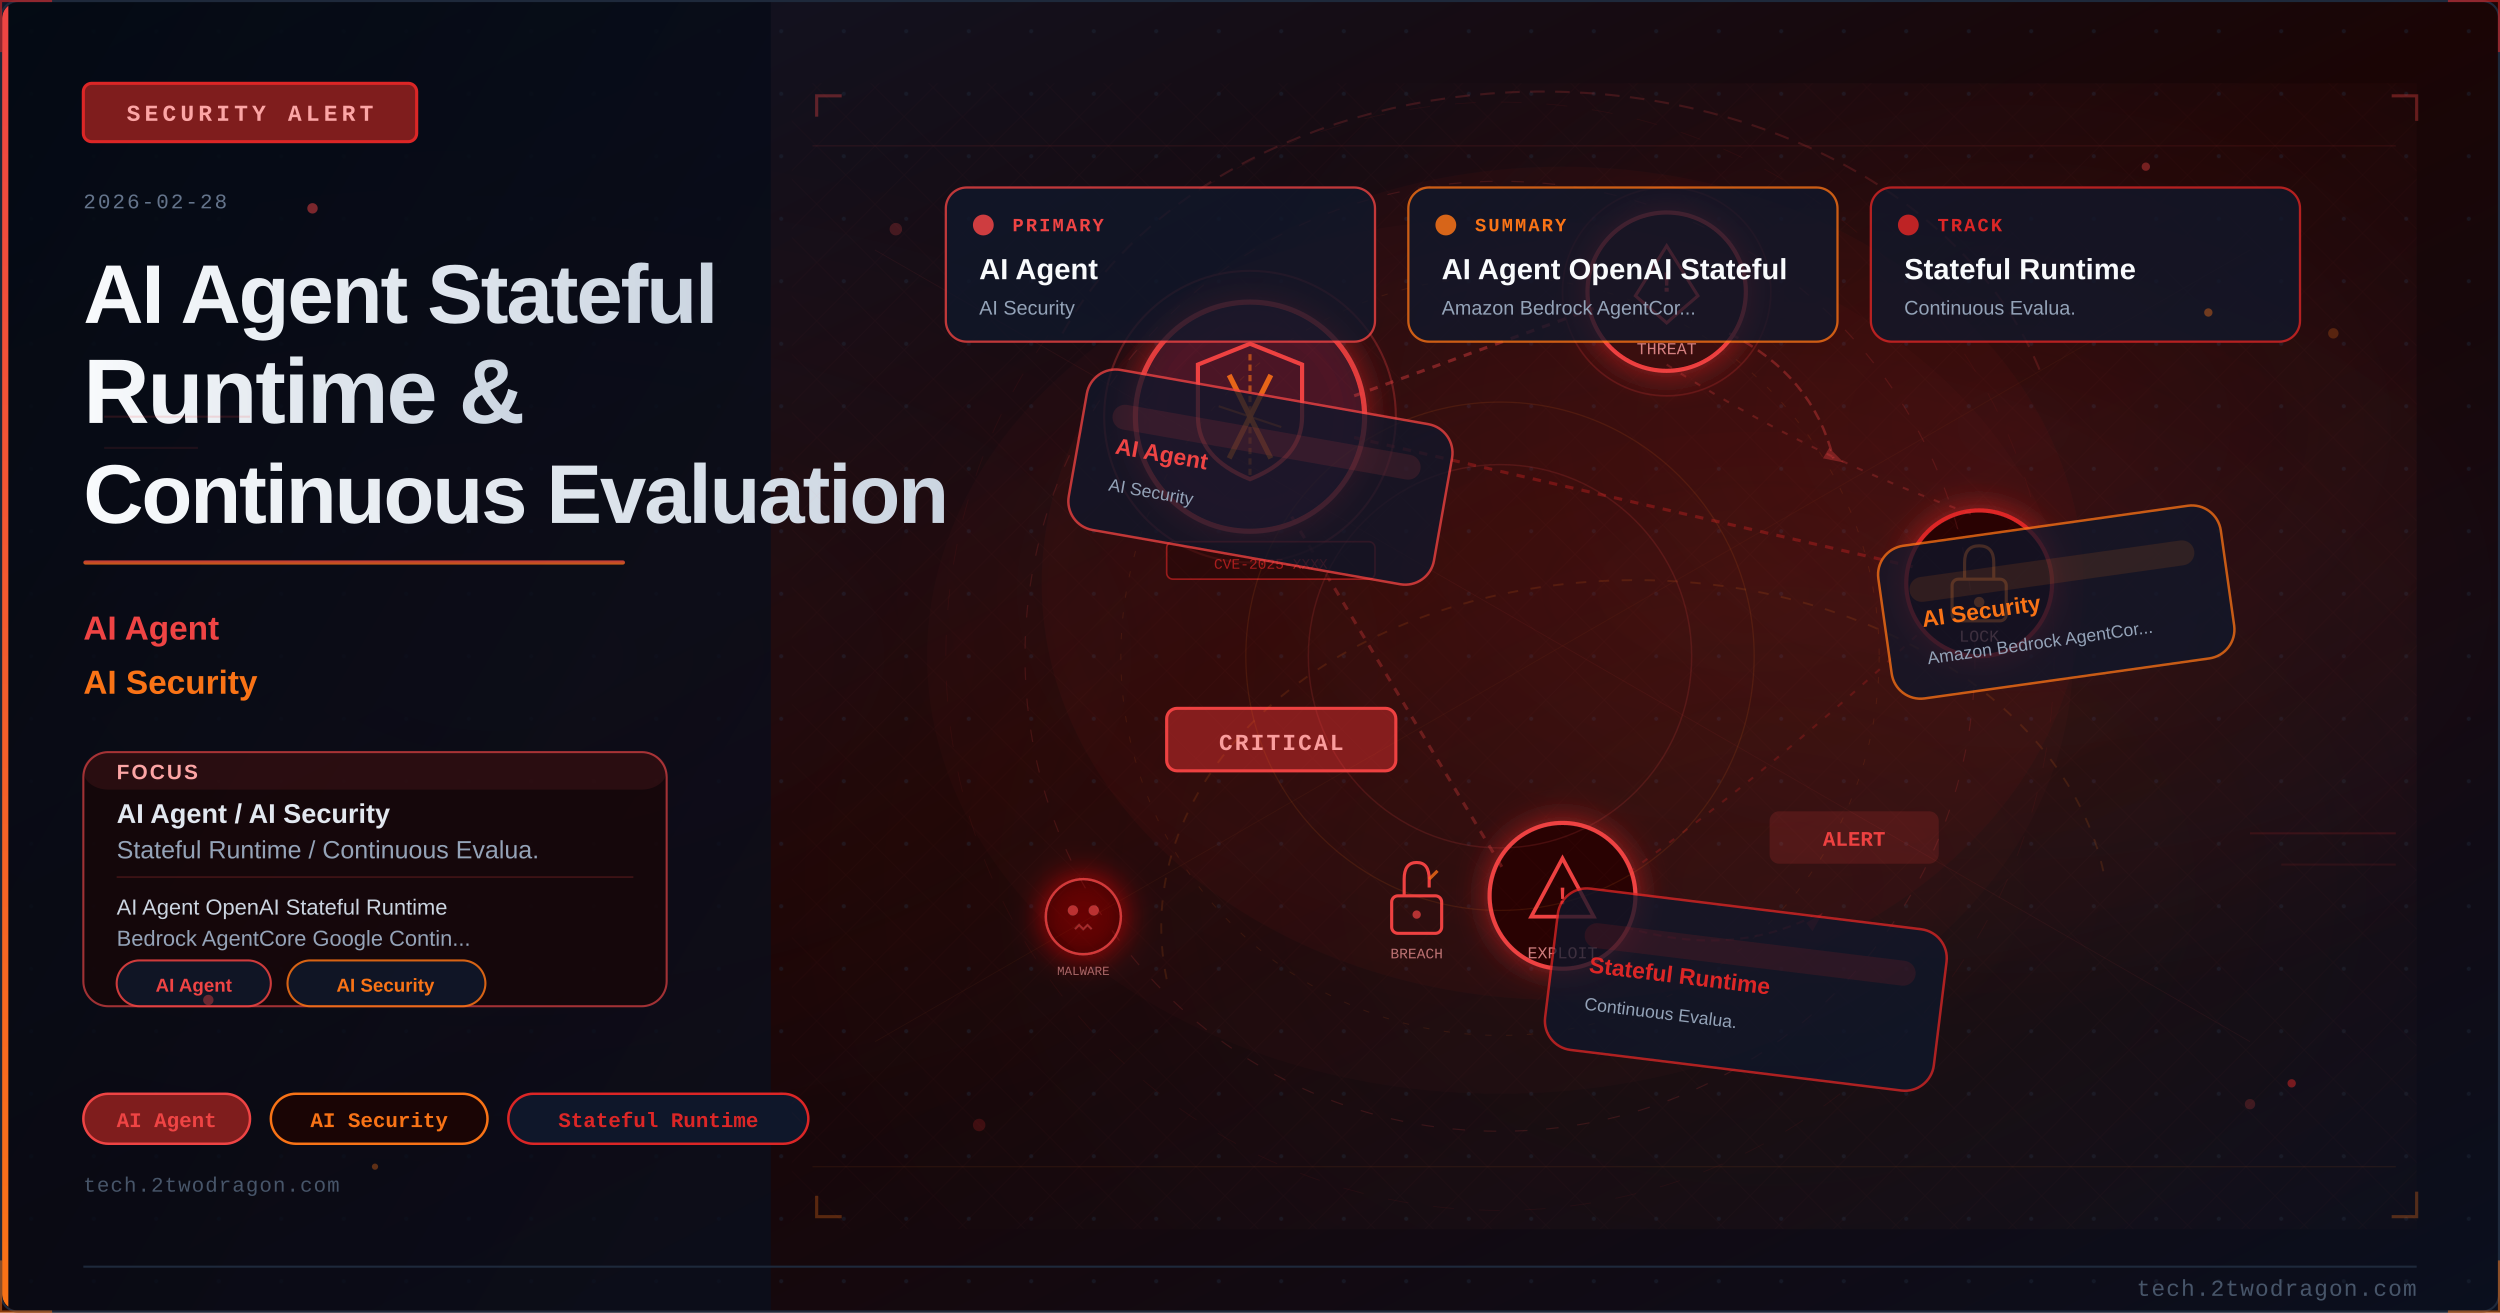
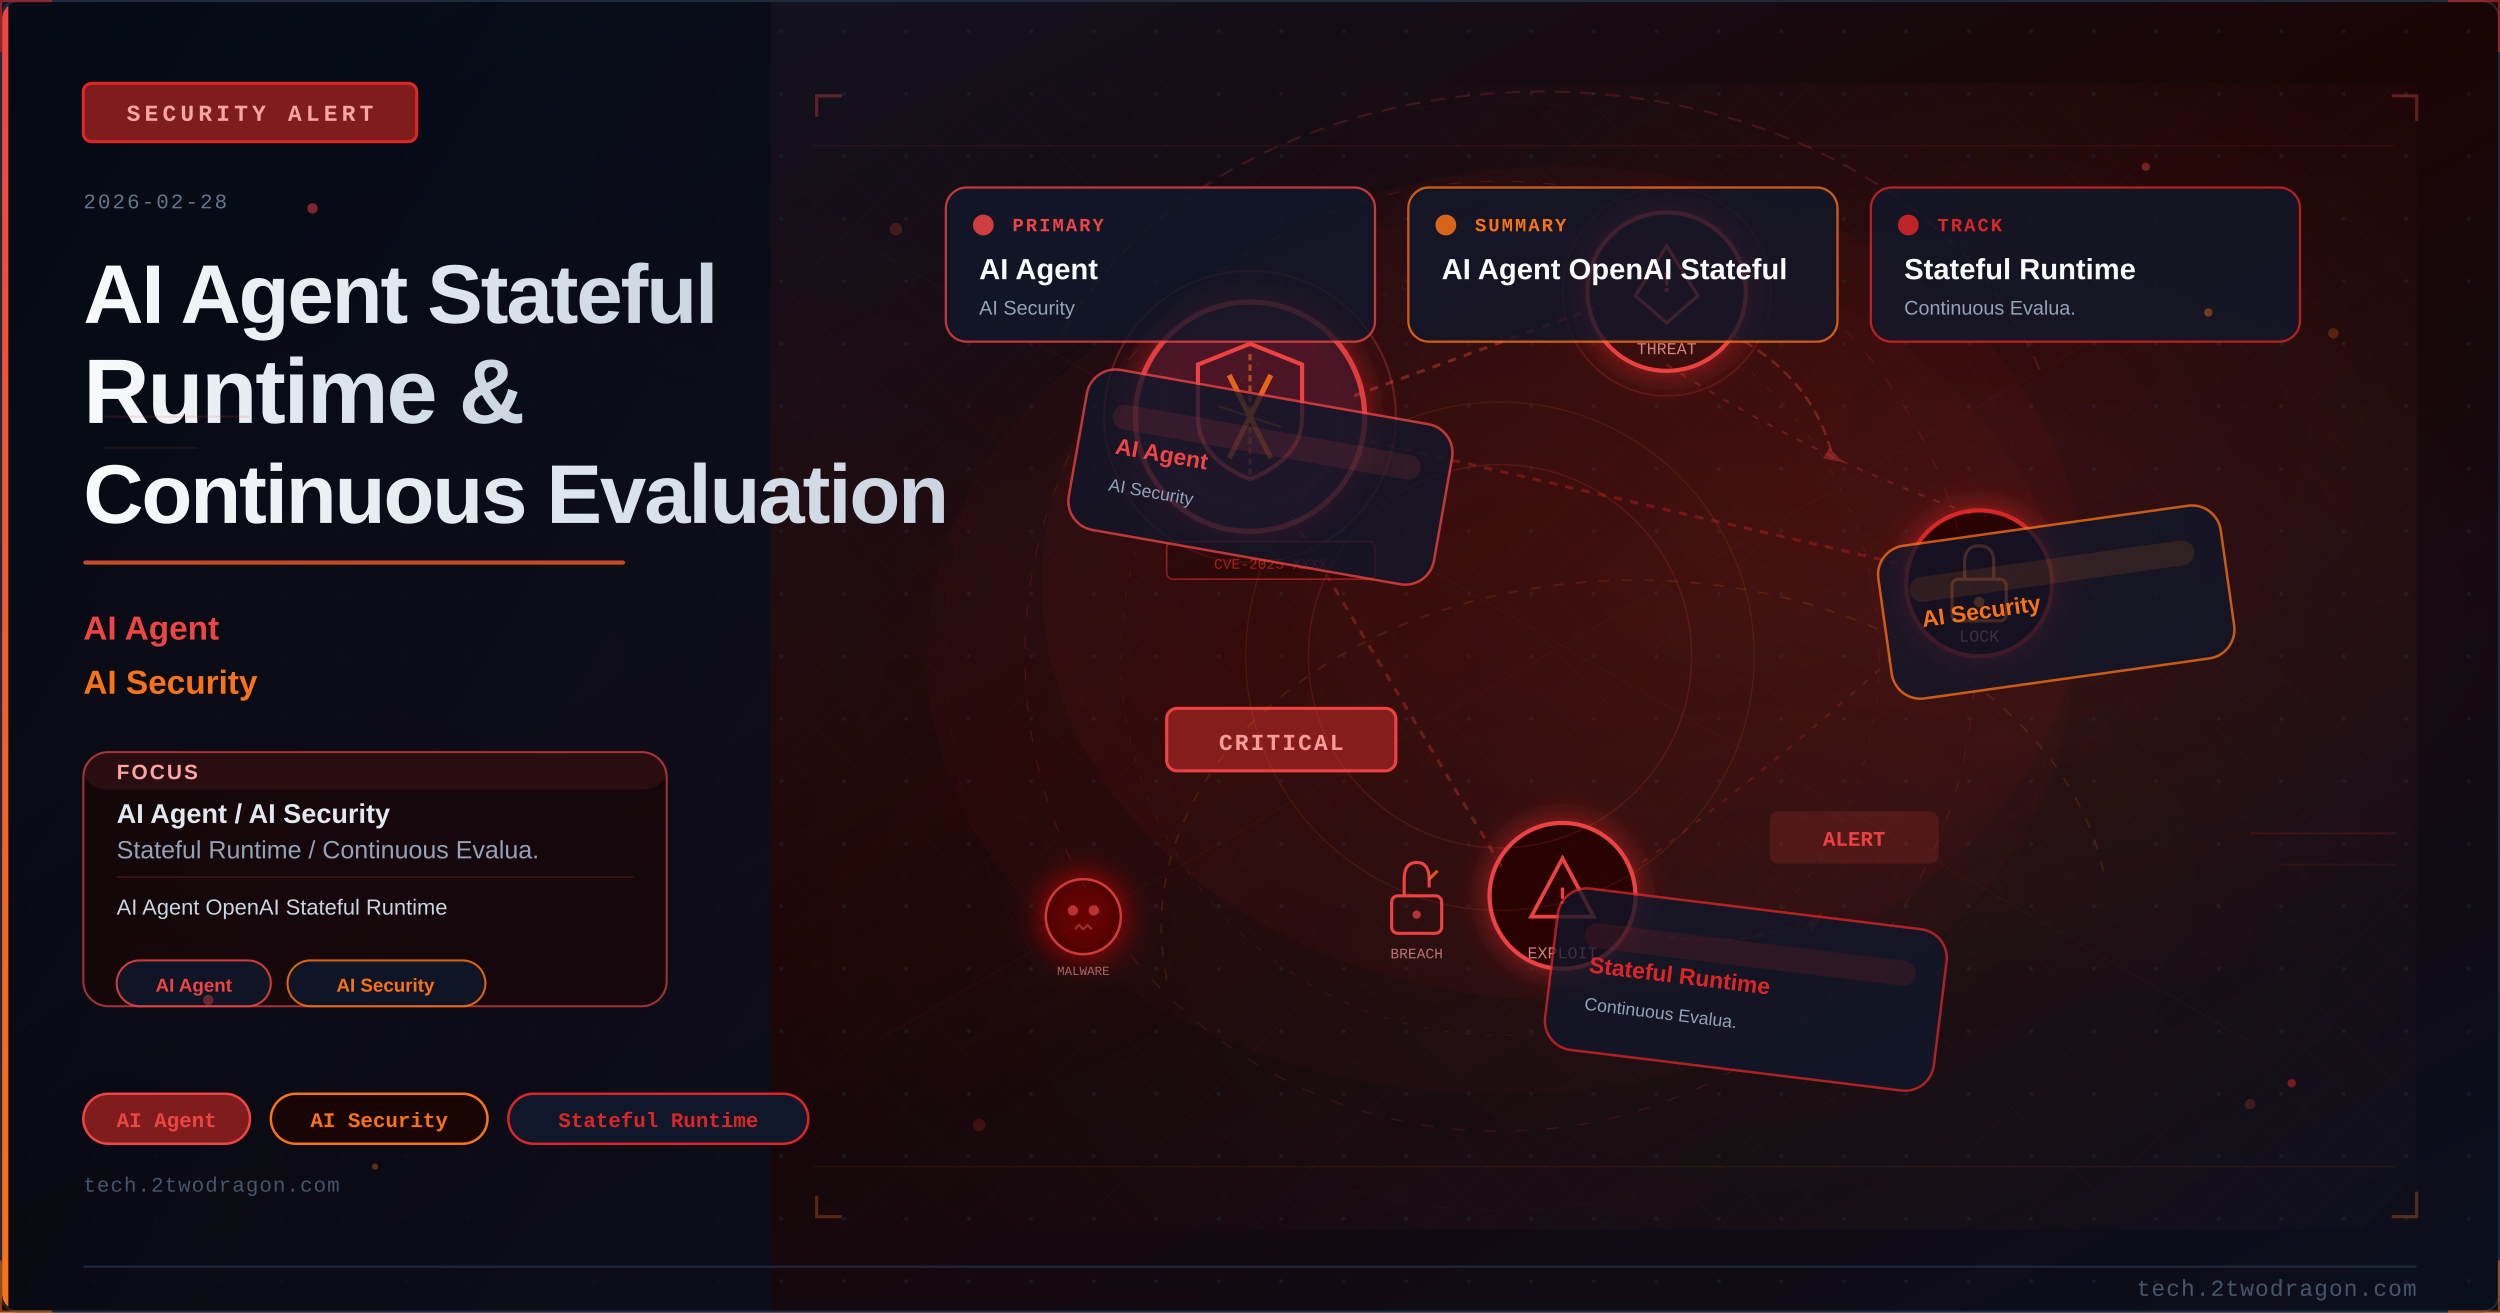
<svg xmlns="http://www.w3.org/2000/svg" viewBox="0 0 1200 630" width="1200" height="630">
  <defs>
    <linearGradient id="u805021bg" x1="0%" y1="0%" x2="100%" y2="100%">
      <stop offset="0%" style="stop-color:#0f172a" />
      <stop offset="50%" style="stop-color:#1a0505" />
      <stop offset="100%" style="stop-color:#0a0f1e" />
    </linearGradient>
    <linearGradient id="u805021accent" x1="0%" y1="0%" x2="0%" y2="100%">
      <stop offset="0%" style="stop-color:#ef4444" />
      <stop offset="100%" style="stop-color:#f97316" />
    </linearGradient>
    <linearGradient id="u805021title" x1="0%" y1="0%" x2="100%" y2="0%">
      <stop offset="0%" style="stop-color:#f8fafc" />
      <stop offset="100%" style="stop-color:#cbd5e1" />
    </linearGradient>
    <linearGradient id="u805021panel" x1="0%" y1="0%" x2="100%" y2="100%">
      <stop offset="0%" style="stop-color:#020810;stop-opacity:0.85" />
      <stop offset="100%" style="stop-color:#0a0f1e;stop-opacity:0.75" />
    </linearGradient>
    <radialGradient id="u805021ambientL" cx="20%" cy="50%" r="40%">
      <stop offset="0%" style="stop-color:#ef4444;stop-opacity:0.06" />
      <stop offset="100%" style="stop-color:#ef4444;stop-opacity:0" />
    </radialGradient>
    <radialGradient id="u805021ambientR" cx="70%" cy="45%" r="35%">
      <stop offset="0%" style="stop-color:#dc2626;stop-opacity:0.08" />
      <stop offset="100%" style="stop-color:#dc2626;stop-opacity:0" />
    </radialGradient>
    <filter id="u805021glow" x="-100%" y="-100%" width="300%" height="300%">
      <feDropShadow dx="0" dy="0" stdDeviation="8" flood-color="#dc2626" flood-opacity="0.7" />
    </filter>
    <filter id="u805021blur" x="-50%" y="-50%" width="200%" height="200%">
      <feGaussianBlur stdDeviation="12" />
    </filter>
    <filter id="u805021textglow" x="-20%" y="-20%" width="140%" height="140%">
      <feDropShadow dx="0" dy="0" stdDeviation="4" flood-color="#ef4444" flood-opacity="0.5" />
    </filter>
    <filter id="u805021fxGlow" x="-50%" y="-50%" width="200%" height="200%">
      <feGaussianBlur stdDeviation="6" result="b" />
      <feColorMatrix in="b" type="matrix" values="1.2 0.4 0 0 0 0.5 0.6 0 0 0 0 0 0 0 0 0 0 0 0.85 0" result="g" />
      <feMerge>
        <feMergeNode in="g" />
        <feMergeNode in="SourceGraphic" />
      </feMerge>
    </filter>
    <filter id="u805021fxRed" x="-60%" y="-60%" width="220%" height="220%">
      <feGaussianBlur stdDeviation="8" result="b" />
      <feColorMatrix in="b" type="matrix" values="1.3 0 0 0 0.7 0 0 0 0 0 0 0 0 0 0 0 0 0 0.95 0" result="g" />
      <feMerge>
        <feMergeNode in="g" />
        <feMergeNode in="SourceGraphic" />
      </feMerge>
    </filter>
    <radialGradient id="u805021sceneGlow1" cx="75%" cy="30%" r="50%">
      <stop offset="0%" stop-color="#ef4444" stop-opacity="0.15" />
      <stop offset="100%" stop-color="#ef4444" stop-opacity="0" />
    </radialGradient>
    <radialGradient id="u805021sceneGlow2" cx="60%" cy="70%" r="60%">
      <stop offset="0%" stop-color="#f97316" stop-opacity="0.10" />
      <stop offset="100%" stop-color="#f97316" stop-opacity="0" />
    </radialGradient>
    <pattern id="u805021dots" x="0" y="0" width="30" height="30" patternUnits="userSpaceOnUse">
      <circle cx="15" cy="15" r="1" fill="#1e293b" opacity="0.7" />
    </pattern>
    <clipPath id="u805021clip">
      <rect x="1" y="1" width="1198" height="628" rx="8" ry="8" />
    </clipPath>
    <style>
      @keyframes u805021floatUp { 0%{transform:translateY(0);opacity:0.9} 85%{opacity:0.5} 100%{transform:translateY(-80px);opacity:0} }
      @keyframes u805021pulse { 0%,100%{opacity:0.5} 50%{opacity:1} }
      @keyframes u805021crackFx { 0%,100%{stroke-opacity:0.6} 50%{stroke-opacity:1} }
      @keyframes u805021glimmer { 0%{opacity:0.3} 50%{opacity:0.85} 100%{opacity:0.3} }
      @keyframes u805021dash { to{stroke-dashoffset:-20} }
      @keyframes u805021rotSpin { from{transform:rotate(0deg)} to{transform:rotate(360deg)} }
      .u805021fa { animation: u805021floatUp 3.2s ease-in infinite; }
      .u805021fb { animation: u805021floatUp 3.8s ease-in infinite; animation-delay:0.9s; }
      .u805021fc { animation: u805021floatUp 2.9s ease-in infinite; animation-delay:1.7s; }
      .u805021crack { animation: u805021crackFx 1.9s ease-in-out infinite; }
      .u805021blink { animation: u805021pulse 2.2s ease-in-out infinite; }
    </style>
  </defs>
  <rect width="1200" height="630" fill="url(#u805021bg)" />
  <g clip-path="url(#u805021clip)">
    <rect width="1200" height="630" fill="url(#u805021dots)" opacity="0.6" />
    <rect width="1200" height="630" fill="url(#u805021ambientL)" />
    <rect width="1200" height="630" fill="url(#u805021ambientR)" />
    <rect x="0" y="0" width="370" height="630" fill="url(#u805021panel)" />
    <rect x="0" y="0" width="4" height="630" fill="url(#u805021accent)" />
    <rect x="40" y="40" width="160" height="28" rx="4" fill="#7f1d1d" stroke="#dc2626" stroke-width="1.5" />
    <text x="120" y="58" font-family="Courier New, monospace" font-size="11" fill="#fca5a5" text-anchor="middle" letter-spacing="2" font-weight="bold">SECURITY ALERT</text>
    <text x="40" y="100" font-family="Courier New, monospace" font-size="10" fill="#64748b" letter-spacing="1">2026-02-28</text>
    <text x="40" y="155" font-family="Segoe UI, Arial, sans-serif" font-size="40" fill="url(#u805021title)" font-weight="700" letter-spacing="-1">AI Agent Stateful</text>
    <text x="40" y="203" font-family="Segoe UI, Arial, sans-serif" font-size="44" fill="url(#u805021title)" font-weight="700" letter-spacing="-1">Runtime &amp;</text>
    <text x="40" y="251" font-family="Segoe UI, Arial, sans-serif" font-size="40" fill="url(#u805021title)" font-weight="700" letter-spacing="-1">Continuous Evaluation</text>
    <rect x="40" y="269" width="260" height="2" rx="1" fill="url(#u805021accent)" opacity="0.8" />
    <text x="40" y="307" font-family="Segoe UI, Arial, sans-serif" font-size="16" fill="#ef4444" font-weight="600">AI Agent</text>
    <text x="40" y="333" font-family="Segoe UI, Arial, sans-serif" font-size="16" fill="#f97316" font-weight="600">AI Security</text>
    <rect x="40" y="361" width="280" height="122" rx="12" fill="#1a0505" stroke="#ef4444" stroke-width="1" opacity="0.66" />
    <rect x="40" y="361" width="280" height="18" rx="12" fill="#ef4444" opacity="0.10" />
    <text x="56" y="374" font-family="Segoe UI, Arial, sans-serif" font-size="10" fill="#fca5a5" font-weight="700" letter-spacing="1">FOCUS</text>
    <text x="56" y="395" font-family="Segoe UI, Arial, sans-serif" font-size="13" fill="#e2e8f0" font-weight="600">AI Agent / AI Security</text>
    <text x="56" y="412" font-family="Segoe UI, Arial, sans-serif" font-size="12" fill="#94a3b8">Stateful Runtime / Continuous Evalua.</text>
    <line x1="56" y1="421" x2="304" y2="421" stroke="#ef4444" stroke-width="0.8" opacity="0.20" />
    <text x="56" y="439" font-family="Segoe UI, Arial, sans-serif" font-size="10.5" fill="#cbd5e1">AI Agent OpenAI Stateful Runtime</text>
-     <text x="56" y="454" font-family="Segoe UI, Arial, sans-serif" font-size="10.5" fill="#94a3b8">Bedrock AgentCore Google Contin...</text>
    <rect x="56" y="461" width="74" height="22" rx="11" fill="#0f172a" stroke="#ef4444" stroke-width="1" opacity="0.85" />
    <text x="93" y="476" font-family="Segoe UI, Arial, sans-serif" font-size="9" fill="#ef4444" text-anchor="middle" font-weight="600">AI Agent</text>
    <rect x="138" y="461" width="95" height="22" rx="11" fill="#0f172a" stroke="#f97316" stroke-width="1" opacity="0.85" />
    <text x="185" y="476" font-family="Segoe UI, Arial, sans-serif" font-size="9" fill="#f97316" text-anchor="middle" font-weight="600">AI Security</text>
    <rect x="40" y="525" width="80" height="24" rx="12" fill="#7f1d1d" stroke="#ef4444" stroke-width="1.2" />
    <text x="80" y="541" font-family="Courier New, monospace" font-size="10" fill="#ef4444" text-anchor="middle" font-weight="bold">AI Agent</text>
    <rect x="130" y="525" width="104" height="24" rx="12" fill="#1a0505" stroke="#f97316" stroke-width="1.2" />
    <text x="182" y="541" font-family="Courier New, monospace" font-size="10" fill="#f97316" text-anchor="middle" font-weight="bold">AI Security</text>
    <rect x="244" y="525" width="144" height="24" rx="12" fill="#0f172a" stroke="#dc2626" stroke-width="1.2" />
    <text x="316" y="541" font-family="Courier New, monospace" font-size="10" fill="#dc2626" text-anchor="middle" font-weight="bold">Stateful Runtime</text>
    <text x="40" y="572" font-family="Courier New, monospace" font-size="10" fill="#475569" letter-spacing="0.5">tech.2twodragon.com</text>
    <rect x="380" y="40" width="780" height="550" fill="url(#u805021sceneGlow1)" opacity="0.6" />
    <rect x="380" y="40" width="780" height="550" fill="url(#u805021sceneGlow2)" opacity="0.5" />
    <g filter="url(#u805021glow)">
      <circle cx="600" cy="200" r="55" fill="#0f172a" stroke="#ef4444" stroke-width="2.5" opacity="0.9" />
      <circle cx="600" cy="200" r="55" fill="#dc2626" opacity="0.08" />
    </g>
    <path d="M600 165 L625 175 L625 200 Q625 220 600 230 Q575 220 575 200 L575 175 Z" fill="none" stroke="#ef4444" stroke-width="2" />
    <line x1="590" y1="180" x2="610" y2="220" stroke="#f97316" stroke-width="2.5" opacity="0.9" />
    <line x1="610" y1="180" x2="590" y2="220" stroke="#f97316" stroke-width="2.5" opacity="0.9" />
    <g filter="url(#u805021glow)">
      <circle cx="800" cy="140" r="38" fill="#1a0505" stroke="#ef4444" stroke-width="2" />
      <circle cx="800" cy="140" r="38" fill="#dc2626" opacity="0.1" />
    </g>
    <polygon points="800,118 815,142 808,148 800,155 792,148 785,142" fill="none" stroke="#ef4444" stroke-width="1.5" />
    <text x="800" y="140" font-family="Courier New, monospace" font-size="14" fill="#ef4444" text-anchor="middle" font-weight="bold">!</text>
    <text x="800" y="170" font-family="Courier New, monospace" font-size="8" fill="#fca5a5" text-anchor="middle" opacity="0.8">THREAT</text>
    <g filter="url(#u805021glow)">
      <circle cx="950" cy="280" r="35" fill="#1a0505" stroke="#dc2626" stroke-width="2" />
    </g>
    <rect x="937" y="278" width="26" height="20" rx="3" fill="none" stroke="#f97316" stroke-width="1.5" />
    <path d="M943 278 L943 270 Q943 262 950 262 Q957 262 957 270 L957 278" fill="none" stroke="#f97316" stroke-width="1.5" />
    <circle cx="950" cy="289" r="2.5" fill="#f97316" />
    <text x="950" y="308" font-family="Courier New, monospace" font-size="8" fill="#fca5a5" text-anchor="middle" opacity="0.8">LOCK</text>
    <g filter="url(#u805021glow)">
      <circle cx="750" cy="430" r="35" fill="#1a0505" stroke="#ef4444" stroke-width="2" />
    </g>
    <polygon points="750,412 765,440 735,440" fill="none" stroke="#ef4444" stroke-width="1.8" />
    <text x="750" y="434" font-family="Courier New, monospace" font-size="12" fill="#ef4444" text-anchor="middle" font-weight="bold">!</text>
    <text x="750" y="460" font-family="Courier New, monospace" font-size="8" fill="#fca5a5" text-anchor="middle" opacity="0.8">EXPLOIT</text>
    <line x1="650" y1="190" x2="765" y2="148" stroke="#ef4444" stroke-width="1.5" opacity="0.4" stroke-dasharray="4 4" style="animation: u805021dash 2s linear infinite" />
    <line x1="650" y1="210" x2="918" y2="272" stroke="#dc2626" stroke-width="1.5" opacity="0.35" stroke-dasharray="4 4" />
    <line x1="620" y1="248" x2="722" y2="418" stroke="#ef4444" stroke-width="1.5" opacity="0.3" stroke-dasharray="4 4" />
    <path d="M 800 175 Q 870 220 950 248" fill="none" stroke="#ef4444" stroke-width="1" opacity="0.25" stroke-dasharray="3 5" />
    <path d="M 920 305 Q 850 370 780 420" fill="none" stroke="#dc2626" stroke-width="1" opacity="0.25" stroke-dasharray="3 5" />
    <rect x="560" y="340" width="110" height="30" rx="5" fill="#7f1d1d" stroke="#ef4444" stroke-width="1.5" />
    <text x="615" y="360" font-family="Courier New, monospace" font-size="11" fill="#fca5a5" text-anchor="middle" font-weight="bold" letter-spacing="1">CRITICAL</text>
    <circle cx="600" cy="200" r="70" fill="none" stroke="#ef4444" stroke-width="1" opacity="0.3" style="animation: u805021pulse 3s ease-in-out infinite" />
    <circle cx="800" cy="140" r="50" fill="none" stroke="#ef4444" stroke-width="0.8" opacity="0.2" style="animation: u805021pulse 4s ease-in-out infinite" />
    <path d="M600 170 L600 230" stroke="#f97316" stroke-width="1.5" opacity="0.6" stroke-dasharray="3 2" />
    <path d="M585 195 L615 205" stroke="#f97316" stroke-width="1" opacity="0.5" />
    <g transform="translate(680,430)">
      <rect x="-12" y="0" width="24" height="18" rx="3" fill="none" stroke="#ef4444" stroke-width="1.5" />
      <path d="M-6 0 L-6 -8 Q-6 -16 0 -16 Q6 -16 6 -8 L6 -4" fill="none" stroke="#ef4444" stroke-width="1.5" />
      <line x1="6" y1="-8" x2="10" y2="-12" stroke="#f97316" stroke-width="1.5" opacity="0.8" />
      <circle cx="0" cy="9" r="2" fill="#ef4444" opacity="0.7" />
    </g>
    <text x="680" y="460" font-family="Courier New, monospace" font-size="7" fill="#fca5a5" text-anchor="middle" opacity="0.7">BREACH</text>
    <path d="M 830 160 Q 870 180 880 220" fill="none" stroke="#ef4444" stroke-width="1.2" opacity="0.35" stroke-dasharray="5 3" style="animation: u805021dash 2.5s linear infinite" />
    <polygon points="878,215 885,222 875,220" fill="#ef4444" opacity="0.35" />
    <path d="M 780 445 Q 830 460 870 440" fill="none" stroke="#dc2626" stroke-width="1" opacity="0.3" stroke-dasharray="4 3" />
    <polygon points="867,443 875,438 870,447" fill="#dc2626" opacity="0.3" />
    <g transform="translate(520,440)" filter="url(#u805021fxRed)">
      <circle cx="0" cy="0" r="18" fill="#1a0505" stroke="#ef4444" stroke-width="1.2" opacity="0.8" />
      <circle cx="-5" cy="-3" r="2.5" fill="#ef4444" opacity="0.7" />
      <circle cx="5" cy="-3" r="2.5" fill="#ef4444" opacity="0.7" />
      <path d="M-4 6 L-2 4 L0 6 L2 4 L4 6" fill="none" stroke="#ef4444" stroke-width="1" opacity="0.6" />
    </g>
    <text x="520" y="468" font-family="Courier New, monospace" font-size="6" fill="#fca5a5" text-anchor="middle" opacity="0.6">MALWARE</text>
    <rect x="850" y="390" width="80" height="24" rx="4" fill="#ef4444" opacity="0.15" stroke="#ef4444" stroke-width="1.2" />
    <text x="890" y="406" font-family="Courier New, monospace" font-size="10" fill="#ef4444" text-anchor="middle" font-weight="bold" class="u805021blink">ALERT</text>
    <rect x="560" y="260" width="100" height="18" rx="3" fill="#1a0505" stroke="#dc2626" stroke-width="0.8" opacity="0.6" />
    <text x="610" y="273" font-family="Courier New, monospace" font-size="7" fill="#dc2626" text-anchor="middle" opacity="0.7">CVE-2025-XXXX</text>
    <ellipse cx="750" cy="280" rx="250" ry="200" fill="#dc2626" opacity="0.04" />
    <defs>
      <pattern id="u805021mesh" x="0" y="0" width="28" height="28" patternUnits="userSpaceOnUse">
        <path d="M 0 14 L 14 0 L 28 14 L 14 28 Z" fill="none" stroke="#ef4444" stroke-width="0.35" opacity="0.12" />
      </pattern>
    </defs>
    <rect x="380" y="40" width="780" height="550" fill="url(#u805021mesh)" opacity="0.25" />
    <circle cx="720" cy="315" r="228" fill="none" stroke="#ef4444" stroke-width="0.55" stroke-dasharray="6 9" opacity="0.16" />
    <circle cx="720" cy="315" r="182" fill="none" stroke="#f97316" stroke-width="0.45" stroke-dasharray="3 7" opacity="0.11" />
    <circle cx="720" cy="315" r="266" fill="none" stroke="#dc2626" stroke-width="0.35" stroke-dasharray="10 12" opacity="0.08" />
    <line x1="390" y1="70" x2="1150" y2="70" stroke="#ef4444" stroke-width="0.6" opacity="0.10" />
    <line x1="390" y1="560" x2="1150" y2="560" stroke="#f97316" stroke-width="0.6" opacity="0.08" />
    <line x1="420" y1="120" x2="1080" y2="500" stroke="#ef4444" stroke-width="0.35" opacity="0.08" />
    <line x1="1080" y1="120" x2="420" y2="500" stroke="#f97316" stroke-width="0.35" opacity="0.06" />
    <polyline points="392,56 392,46 404,46" fill="none" stroke="#ef4444" stroke-width="1.5" opacity="0.35" />
    <polyline points="1148,46 1160,46 1160,58" fill="none" stroke="#ef4444" stroke-width="1.5" opacity="0.35" />
    <polyline points="392,574 392,584 404,584" fill="none" stroke="#f97316" stroke-width="1.5" opacity="0.30" />
    <polyline points="1148,584 1160,584 1160,572" fill="none" stroke="#f97316" stroke-width="1.5" opacity="0.30" />
    <ellipse cx="720" cy="315" rx="275" ry="210" fill="#dc2626" opacity="0.03" />
    <circle cx="430" cy="110" r="3" fill="#ef4444" opacity="0.22" />
    <circle cx="1120" cy="160" r="2.5" fill="#f97316" opacity="0.24" />
    <circle cx="470" cy="540" r="3" fill="#dc2626" opacity="0.20" />
    <circle cx="1080" cy="530" r="2.5" fill="#ef4444" opacity="0.20" />
    <path d="M 510 160 A 250 190 0 0 1 980 180" fill="none" stroke="#ef4444" stroke-width="1" opacity="0.18" stroke-dasharray="7 5" style="animation: u805021dash 5s linear infinite" />
    <path d="M 560 470 A 205 150 0 0 1 1010 420" fill="none" stroke="#f97316" stroke-width="0.9" opacity="0.14" stroke-dasharray="5 6" />
    <circle cx="720" cy="315" r="92" fill="none" stroke="#ef4444" stroke-width="0.7" opacity="0.16" />
    <circle cx="720" cy="315" r="122" fill="none" stroke="#f97316" stroke-width="0.6" opacity="0.12" />
    <rect x="454" y="90" width="206" height="74" rx="10" fill="#0f172a" stroke="#ef4444" stroke-width="1.1" opacity="0.78" />
    <circle cx="472" cy="108" r="5" fill="#ef4444" opacity="0.85" />
    <text x="486" y="111" font-family="Courier New, monospace" font-size="9" fill="#ef4444" font-weight="700" letter-spacing="1">PRIMARY</text>
    <text x="470" y="134" font-family="Segoe UI, Arial, sans-serif" font-size="14" fill="#f8fafc" font-weight="700">AI Agent</text>
    <text x="470" y="151" font-family="Segoe UI, Arial, sans-serif" font-size="9.5" fill="#94a3b8">AI Security</text>
    <rect x="676" y="90" width="206" height="74" rx="10" fill="#0f172a" stroke="#f97316" stroke-width="1.1" opacity="0.78" />
    <circle cx="694" cy="108" r="5" fill="#f97316" opacity="0.85" />
    <text x="708" y="111" font-family="Courier New, monospace" font-size="9" fill="#f97316" font-weight="700" letter-spacing="1">SUMMARY</text>
    <text x="692" y="134" font-family="Segoe UI, Arial, sans-serif" font-size="14" fill="#f8fafc" font-weight="700">AI Agent OpenAI Stateful</text>
-     <text x="692" y="151" font-family="Segoe UI, Arial, sans-serif" font-size="9.5" fill="#94a3b8">Amazon Bedrock AgentCor...</text>
    <rect x="898" y="90" width="206" height="74" rx="10" fill="#0f172a" stroke="#dc2626" stroke-width="1.1" opacity="0.78" />
    <circle cx="916" cy="108" r="5" fill="#dc2626" opacity="0.85" />
    <text x="930" y="111" font-family="Courier New, monospace" font-size="9" fill="#dc2626" font-weight="700" letter-spacing="1">TRACK</text>
    <text x="914" y="134" font-family="Segoe UI, Arial, sans-serif" font-size="14" fill="#f8fafc" font-weight="700">Stateful Runtime</text>
    <text x="914" y="151" font-family="Segoe UI, Arial, sans-serif" font-size="9.5" fill="#94a3b8">Continuous Evalua.</text>
    <g transform="rotate(10 605.0 229.0)">
      <rect x="516" y="190" width="178" height="78" rx="14" fill="#0f172a" stroke="#ef4444" stroke-width="1.2" opacity="0.76" />
      <rect x="530" y="206" width="150" height="12" rx="6" fill="#ef4444" opacity="0.12" />
      <text x="534" y="230" font-family="Segoe UI, Arial, sans-serif" font-size="11" fill="#ef4444" font-weight="700">AI Agent</text>
      <text x="534" y="248" font-family="Segoe UI, Arial, sans-serif" font-size="8.5" fill="#94a3b8">AI Security</text>
    </g>
    <g transform="rotate(-8 987.0 289.0)">
      <rect x="904" y="252" width="166" height="74" rx="14" fill="#0f172a" stroke="#f97316" stroke-width="1.2" opacity="0.76" />
      <rect x="918" y="268" width="138" height="12" rx="6" fill="#f97316" opacity="0.12" />
      <text x="922" y="292" font-family="Segoe UI, Arial, sans-serif" font-size="11" fill="#f97316" font-weight="700">AI Security</text>
-       <text x="922" y="310" font-family="Segoe UI, Arial, sans-serif" font-size="8.5" fill="#94a3b8">Amazon Bedrock AgentCor...</text>
    </g>
    <g transform="rotate(7 838.0 475.0)">
      <rect x="744" y="436" width="188" height="78" rx="14" fill="#0f172a" stroke="#dc2626" stroke-width="1.2" opacity="0.76" />
      <rect x="758" y="452" width="160" height="12" rx="6" fill="#dc2626" opacity="0.12" />
      <text x="762" y="476" font-family="Segoe UI, Arial, sans-serif" font-size="11" fill="#dc2626" font-weight="700">Stateful Runtime</text>
      <text x="762" y="494" font-family="Segoe UI, Arial, sans-serif" font-size="8.5" fill="#94a3b8">Continuous Evalua.</text>
    </g>
    <circle cx="150" cy="100" r="2.5" fill="#ef4444" opacity="0.5">
      <animate attributeName="opacity" values="0.5;0.15;0.5" dur="3.0s" repeatCount="indefinite" />
    </circle>
    <circle cx="1060" cy="150" r="2.0" fill="#f97316" opacity="0.4">
      <animate attributeName="opacity" values="0.4;0.12;0.4" dur="2.8s" repeatCount="indefinite" />
    </circle>
    <circle cx="100" cy="480" r="2.5" fill="#ef4444" opacity="0.4">
      <animate attributeName="opacity" values="0.4;0.12;0.4" dur="3.5s" repeatCount="indefinite" />
    </circle>
    <circle cx="1100" cy="520" r="2.0" fill="#dc2626" opacity="0.5">
      <animate attributeName="opacity" values="0.5;0.15;0.5" dur="4.0s" repeatCount="indefinite" />
    </circle>
    <circle cx="180" cy="560" r="1.5" fill="#f97316" opacity="0.35">
      <animate attributeName="opacity" values="0.35;0.10;0.35" dur="3.2s" repeatCount="indefinite" />
    </circle>
    <circle cx="1030" cy="80" r="2.0" fill="#ef4444" opacity="0.4">
      <animate attributeName="opacity" values="0.4;0.12;0.4" dur="2.5s" repeatCount="indefinite" />
    </circle>
    <line x1="50" y1="200" x2="120" y2="200" stroke="#ef4444" stroke-width="1" opacity="0.15" />
    <line x1="50" y1="215" x2="95" y2="215" stroke="#ef4444" stroke-width="1" opacity="0.1" />
    <line x1="1080" y1="400" x2="1150" y2="400" stroke="#dc2626" stroke-width="1" opacity="0.15" />
    <line x1="1095" y1="415" x2="1150" y2="415" stroke="#dc2626" stroke-width="1" opacity="0.1" />
    <rect width="1200" height="2" x="0" y="0" fill="#ef4444" opacity="0">
      <animate attributeName="y" values="-2;632" dur="6s" repeatCount="indefinite" />
      <animate attributeName="opacity" values="0;0.03;0.03;0" dur="6s" repeatCount="indefinite" keyTimes="0;0.1;0.9;1" />
    </rect>
  </g>
  <line x1="40" y1="608" x2="1160" y2="608" stroke="#1e293b" stroke-width="1" />
  <text x="1160" y="622" font-family="Courier New, monospace" font-size="11" fill="#475569" text-anchor="end" letter-spacing="0.5">tech.2twodragon.com</text>
  <rect x="0.5" y="0.5" width="1199" height="629" rx="8" ry="8" fill="none" stroke="#1e293b" stroke-width="1" />
  <polyline points="0,25 0,0 25,0" fill="none" stroke="#dc2626" stroke-width="2" opacity="0.6" />
  <polyline points="1175,0 1200,0 1200,25" fill="none" stroke="#dc2626" stroke-width="2" opacity="0.6" />
  <polyline points="0,605 0,630 25,630" fill="none" stroke="#f97316" stroke-width="2" opacity="0.5" />
  <polyline points="1175,630 1200,630 1200,605" fill="none" stroke="#f97316" stroke-width="2" opacity="0.5" />
</svg>
